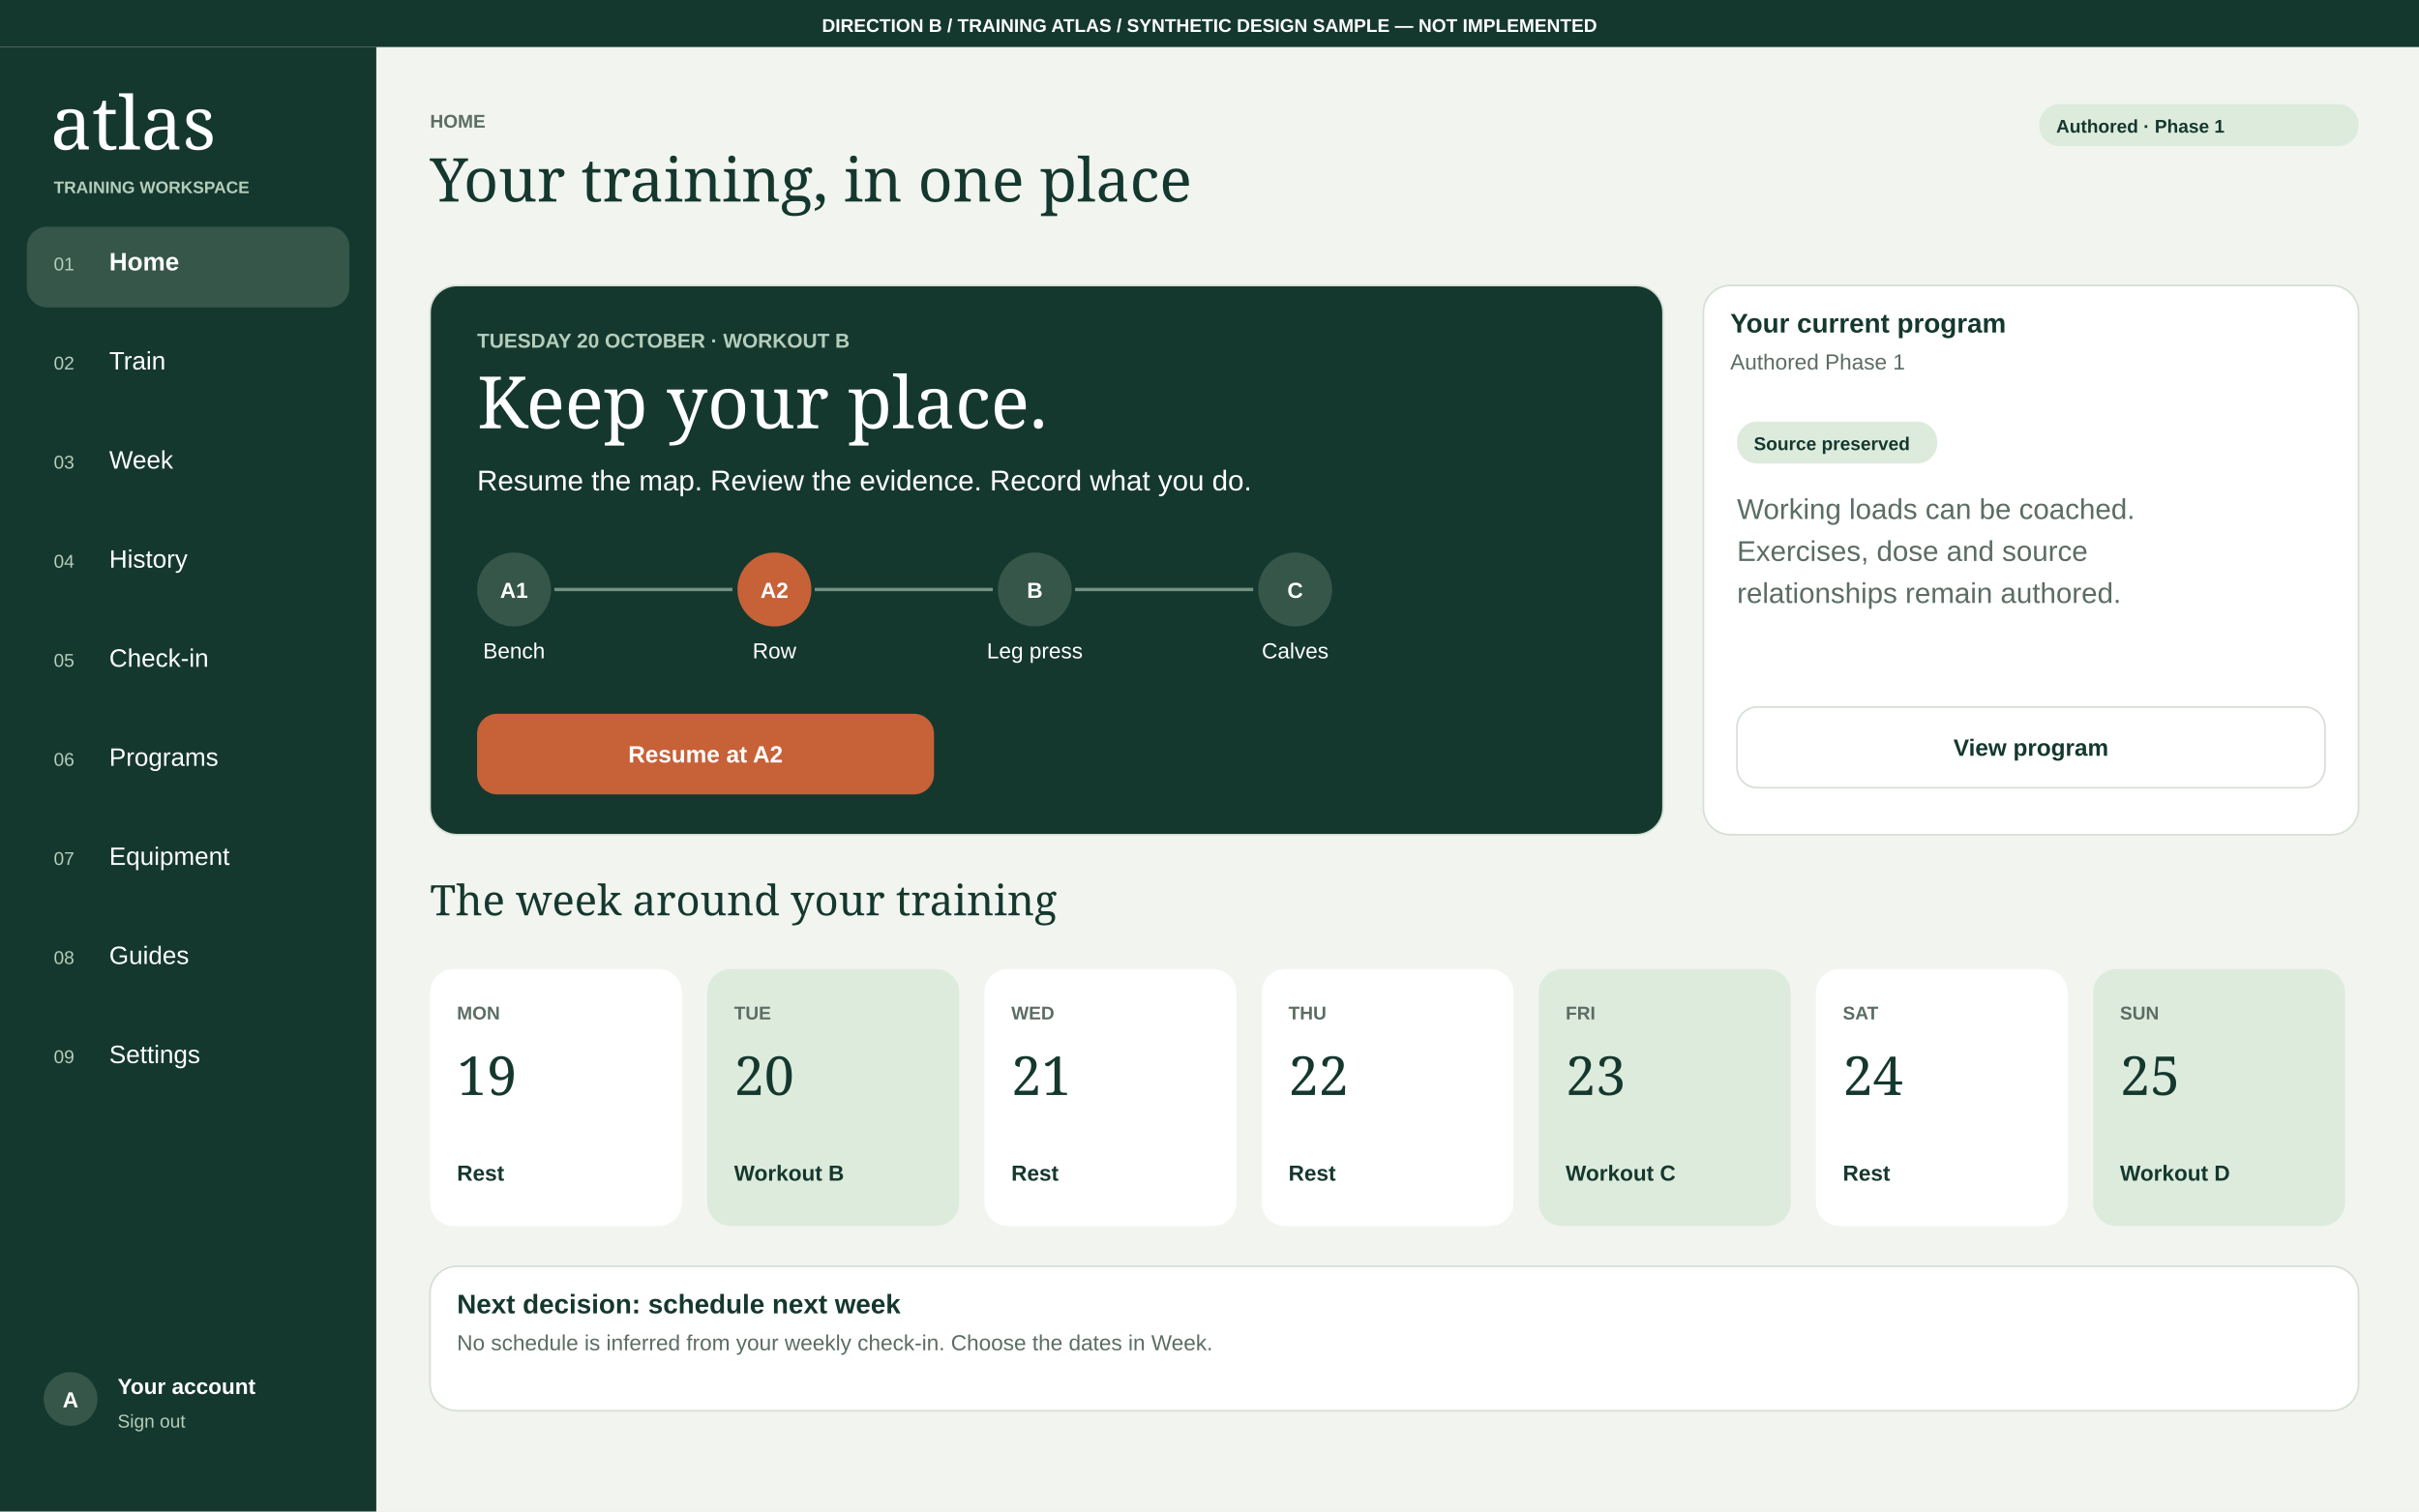
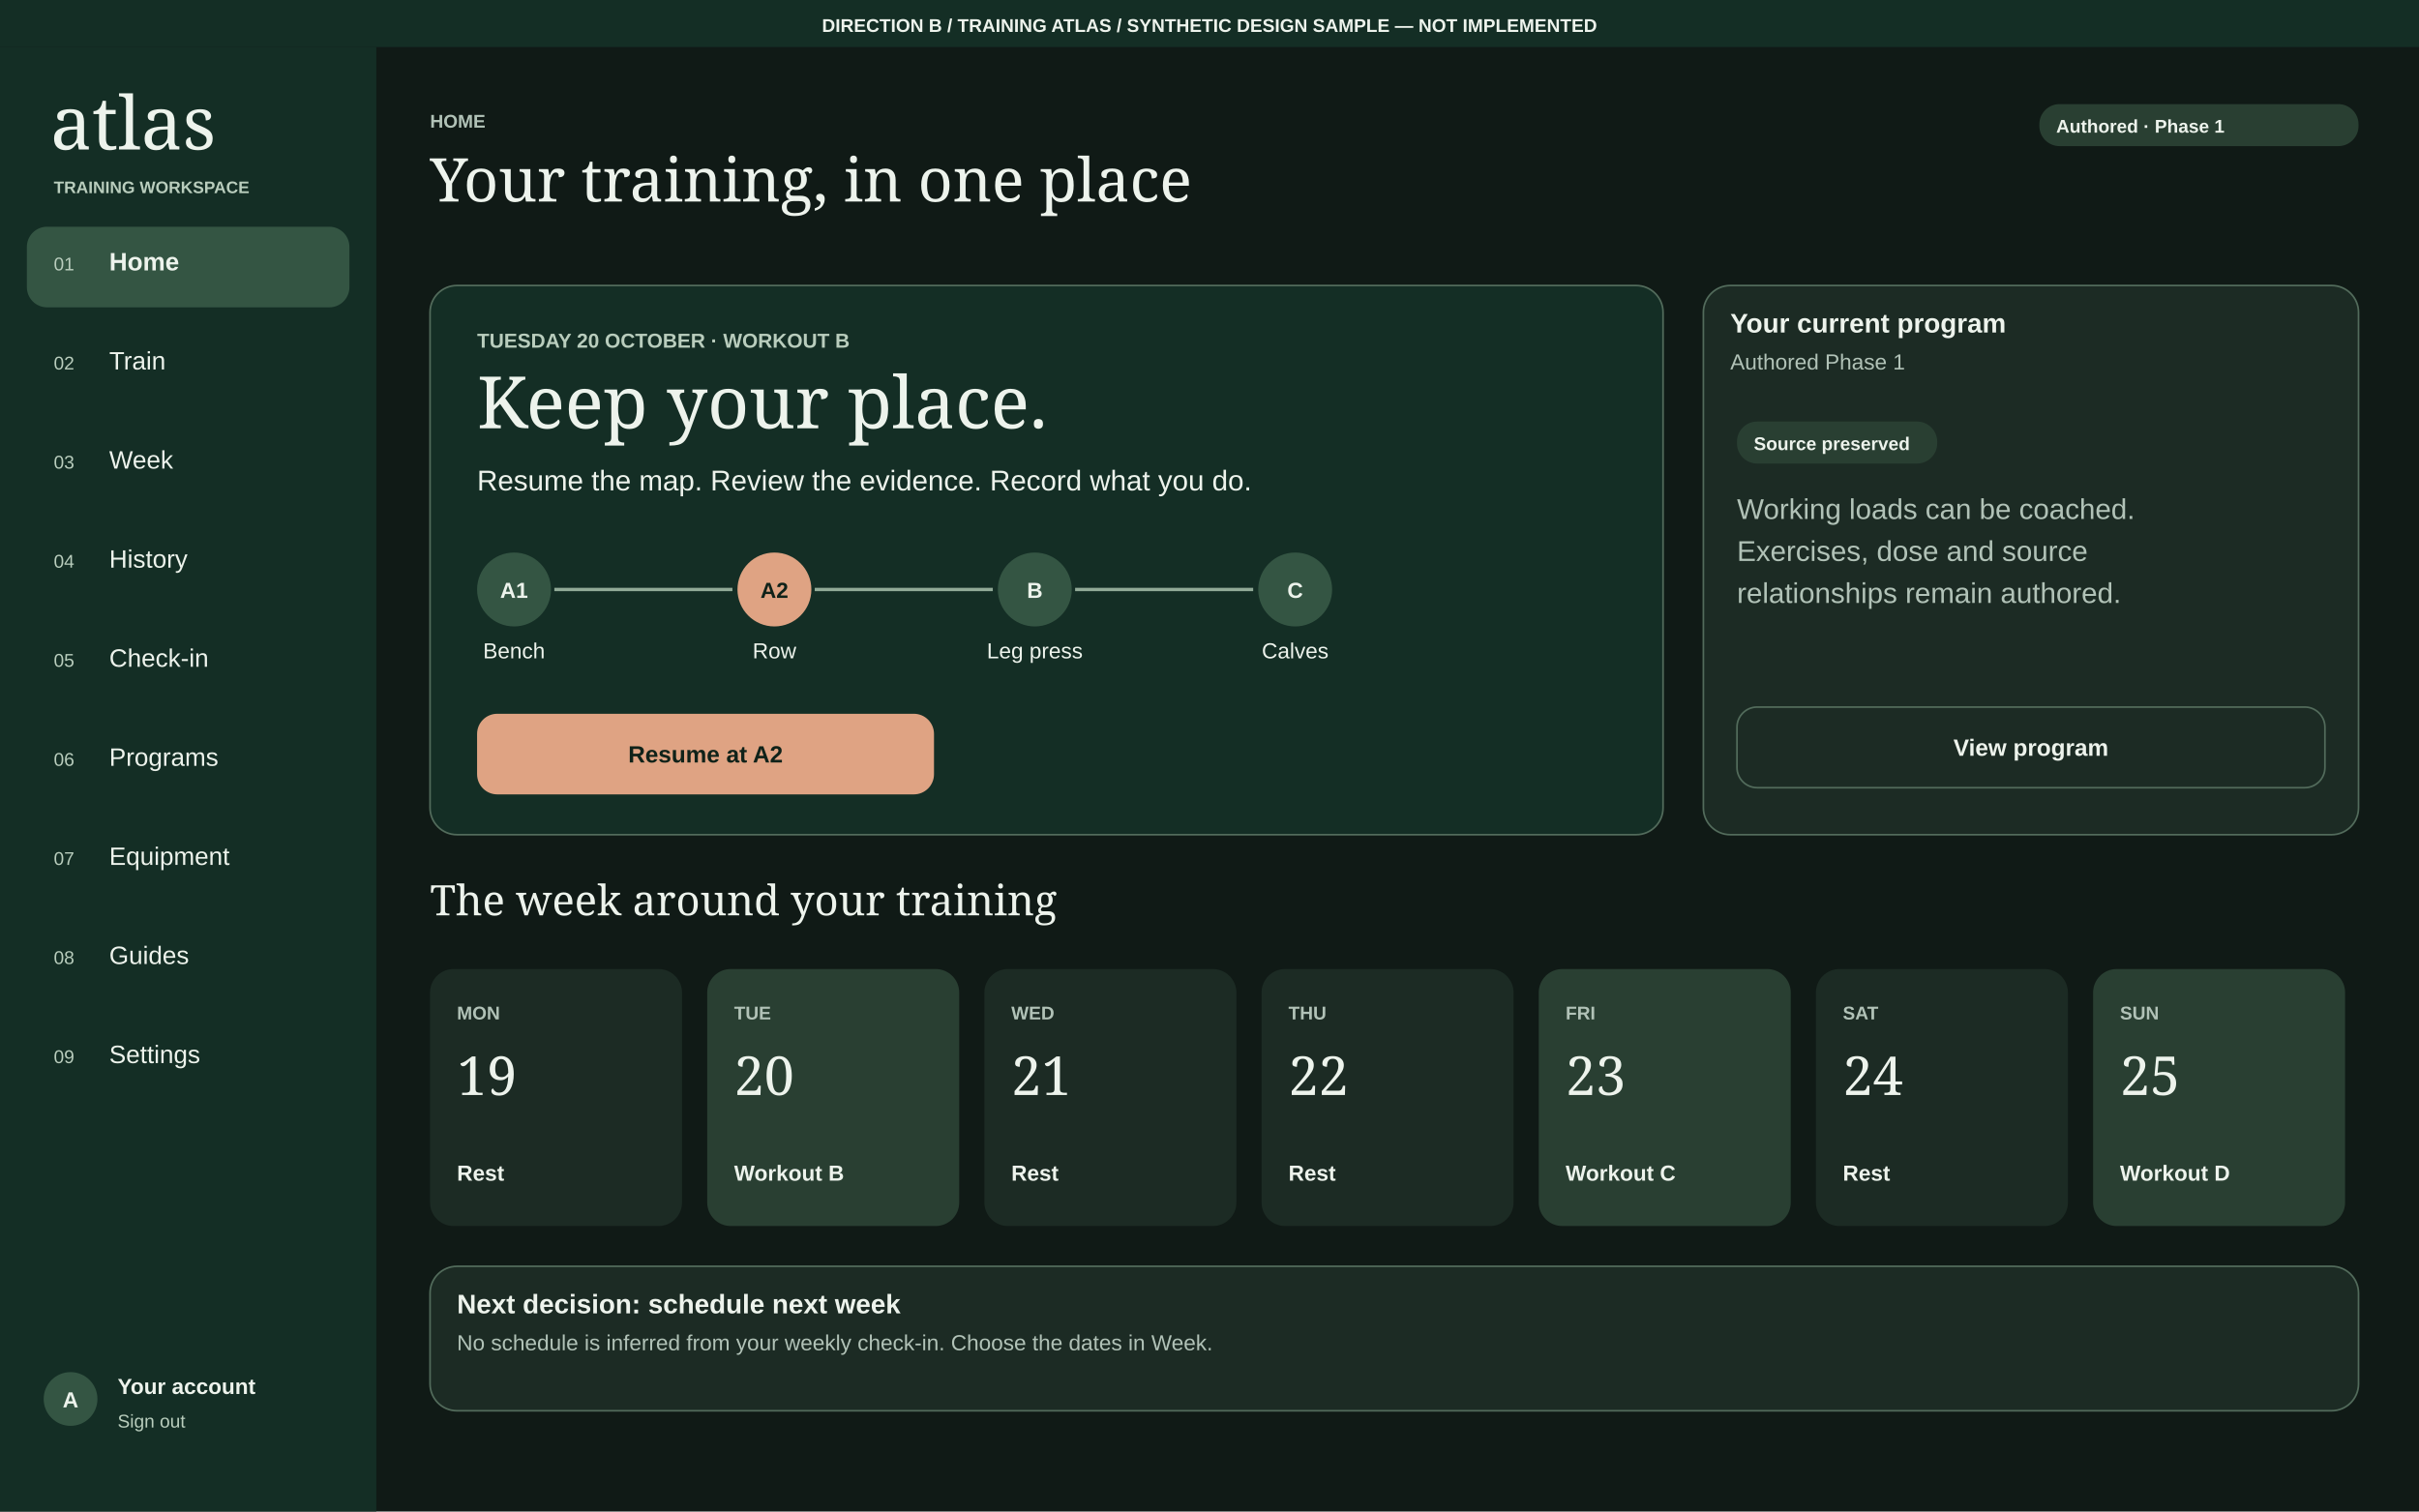
<svg xmlns="http://www.w3.org/2000/svg" width="1440" height="900" viewBox="0 0 1440 900" role="img" aria-labelledby="title desc">
-   <rect width="1440" height="900" fill="#F1F4EF" />
-   <rect x="0" y="0" width="1440" height="28" rx="0" fill="#15382E" />
-   <text x="720" y="19" fill="#FFFFFF" font-family="IBM Plex Sans,Arial,Helvetica,sans-serif" font-size="11" font-weight="600" text-anchor="middle">DIRECTION B  /  TRAINING ATLAS  /  SYNTHETIC DESIGN SAMPLE — NOT IMPLEMENTED</text>
-   <rect x="0" y="28" width="224" height="872" rx="0" fill="#15382E" />
-   <text x="30" y="89" fill="#FFFFFF" font-family="Libre Baskerville,Georgia,serif" font-size="44" font-weight="400" text-anchor="start">atlas</text>
-   <text x="32" y="115" fill="#B5CDBB" font-family="IBM Plex Sans,Arial,Helvetica,sans-serif" font-size="10" font-weight="600" text-anchor="start">TRAINING WORKSPACE</text>
-   <rect x="16" y="135" width="192" height="48" rx="12" fill="#355649" />
-   <text x="32" y="161" fill="#B5CDBB" font-family="IBM Plex Sans,Arial,Helvetica,sans-serif" font-size="11" font-weight="400" text-anchor="start">01</text>
-   <text x="65" y="161" fill="#FFFFFF" font-family="IBM Plex Sans,Arial,Helvetica,sans-serif" font-size="15" font-weight="600" text-anchor="start">Home</text>
-   <text x="32" y="220" fill="#B5CDBB" font-family="IBM Plex Sans,Arial,Helvetica,sans-serif" font-size="11" font-weight="400" text-anchor="start">02</text>
-   <text x="65" y="220" fill="#FFFFFF" font-family="IBM Plex Sans,Arial,Helvetica,sans-serif" font-size="15" font-weight="400" text-anchor="start">Train</text>
-   <text x="32" y="279" fill="#B5CDBB" font-family="IBM Plex Sans,Arial,Helvetica,sans-serif" font-size="11" font-weight="400" text-anchor="start">03</text>
-   <text x="65" y="279" fill="#FFFFFF" font-family="IBM Plex Sans,Arial,Helvetica,sans-serif" font-size="15" font-weight="400" text-anchor="start">Week</text>
-   <text x="32" y="338" fill="#B5CDBB" font-family="IBM Plex Sans,Arial,Helvetica,sans-serif" font-size="11" font-weight="400" text-anchor="start">04</text>
-   <text x="65" y="338" fill="#FFFFFF" font-family="IBM Plex Sans,Arial,Helvetica,sans-serif" font-size="15" font-weight="400" text-anchor="start">History</text>
-   <text x="32" y="397" fill="#B5CDBB" font-family="IBM Plex Sans,Arial,Helvetica,sans-serif" font-size="11" font-weight="400" text-anchor="start">05</text>
-   <text x="65" y="397" fill="#FFFFFF" font-family="IBM Plex Sans,Arial,Helvetica,sans-serif" font-size="15" font-weight="400" text-anchor="start">Check-in</text>
-   <text x="32" y="456" fill="#B5CDBB" font-family="IBM Plex Sans,Arial,Helvetica,sans-serif" font-size="11" font-weight="400" text-anchor="start">06</text>
-   <text x="65" y="456" fill="#FFFFFF" font-family="IBM Plex Sans,Arial,Helvetica,sans-serif" font-size="15" font-weight="400" text-anchor="start">Programs</text>
-   <text x="32" y="515" fill="#B5CDBB" font-family="IBM Plex Sans,Arial,Helvetica,sans-serif" font-size="11" font-weight="400" text-anchor="start">07</text>
-   <text x="65" y="515" fill="#FFFFFF" font-family="IBM Plex Sans,Arial,Helvetica,sans-serif" font-size="15" font-weight="400" text-anchor="start">Equipment</text>
-   <text x="32" y="574" fill="#B5CDBB" font-family="IBM Plex Sans,Arial,Helvetica,sans-serif" font-size="11" font-weight="400" text-anchor="start">08</text>
-   <text x="65" y="574" fill="#FFFFFF" font-family="IBM Plex Sans,Arial,Helvetica,sans-serif" font-size="15" font-weight="400" text-anchor="start">Guides</text>
-   <text x="32" y="633" fill="#B5CDBB" font-family="IBM Plex Sans,Arial,Helvetica,sans-serif" font-size="11" font-weight="400" text-anchor="start">09</text>
-   <text x="65" y="633" fill="#FFFFFF" font-family="IBM Plex Sans,Arial,Helvetica,sans-serif" font-size="15" font-weight="400" text-anchor="start">Settings</text>
-   <circle cx="42" cy="833" r="16" fill="#355649" />
-   <text x="42" y="838" fill="#FFFFFF" font-family="IBM Plex Sans,Arial,Helvetica,sans-serif" font-size="13" font-weight="600" text-anchor="middle">A</text>
-   <text x="70" y="830" fill="#FFFFFF" font-family="IBM Plex Sans,Arial,Helvetica,sans-serif" font-size="13" font-weight="600" text-anchor="start">Your account</text>
-   <text x="70" y="850" fill="#B5CDBB" font-family="IBM Plex Sans,Arial,Helvetica,sans-serif" font-size="11" font-weight="400" text-anchor="start">Sign out</text>
-   <text x="256" y="76" fill="#5B6D63" font-family="IBM Plex Sans,Arial,Helvetica,sans-serif" font-size="11" font-weight="600" text-anchor="start">HOME</text>
-   <text x="256" y="120" fill="#15382E" font-family="Libre Baskerville,Georgia,serif" font-size="36" font-weight="400" text-anchor="start">Your training, in one place</text>
-   <rect x="1214" y="62" width="190" height="25" rx="12" fill="#DDEBDD" />
-   <text x="1224" y="79" fill="#15382E" font-family="IBM Plex Sans,Arial,Helvetica,sans-serif" font-size="11" font-weight="600" text-anchor="start">Authored · Phase 1</text>
-   <rect x="256" y="170" width="734" height="327" rx="16" fill="#15382E" stroke="#D6DFD5" />
-   <text x="284" y="207" fill="#B5CDBB" font-family="IBM Plex Sans,Arial,Helvetica,sans-serif" font-size="12" font-weight="600" text-anchor="start">TUESDAY 20 OCTOBER · WORKOUT B</text>
-   <text x="284" y="255" fill="#FFFFFF" font-family="Libre Baskerville,Georgia,serif" font-size="43" font-weight="400" text-anchor="start">Keep your place.</text>
-   <text x="284" y="292" fill="#FFFFFF" font-family="IBM Plex Sans,Arial,Helvetica,sans-serif" font-size="17" font-weight="400" text-anchor="start">Resume the map. Review the evidence. Record what you do.</text>
-   <circle cx="306" cy="351" r="22" fill="#355649" />
-   <text x="306" y="356" fill="#FFFFFF" font-family="IBM Plex Sans,Arial,Helvetica,sans-serif" font-size="13" font-weight="600" text-anchor="middle">A1</text>
-   <text x="306" y="392" fill="#FFFFFF" font-family="IBM Plex Sans,Arial,Helvetica,sans-serif" font-size="13" font-weight="500" text-anchor="middle">Bench</text>
-   <path d="M330 351 L436 351" stroke="#739080" stroke-width="2" fill="none" />
-   <circle cx="461" cy="351" r="22" fill="#C76138" />
-   <text x="461" y="356" fill="#FFFFFF" font-family="IBM Plex Sans,Arial,Helvetica,sans-serif" font-size="13" font-weight="600" text-anchor="middle">A2</text>
-   <text x="461" y="392" fill="#FFFFFF" font-family="IBM Plex Sans,Arial,Helvetica,sans-serif" font-size="13" font-weight="500" text-anchor="middle">Row</text>
-   <path d="M485 351 L591 351" stroke="#739080" stroke-width="2" fill="none" />
-   <circle cx="616" cy="351" r="22" fill="#355649" />
-   <text x="616" y="356" fill="#FFFFFF" font-family="IBM Plex Sans,Arial,Helvetica,sans-serif" font-size="13" font-weight="600" text-anchor="middle">B</text>
-   <text x="616" y="392" fill="#FFFFFF" font-family="IBM Plex Sans,Arial,Helvetica,sans-serif" font-size="13" font-weight="500" text-anchor="middle">Leg press</text>
-   <path d="M640 351 L746 351" stroke="#739080" stroke-width="2" fill="none" />
-   <circle cx="771" cy="351" r="22" fill="#355649" />
-   <text x="771" y="356" fill="#FFFFFF" font-family="IBM Plex Sans,Arial,Helvetica,sans-serif" font-size="13" font-weight="600" text-anchor="middle">C</text>
-   <text x="771" y="392" fill="#FFFFFF" font-family="IBM Plex Sans,Arial,Helvetica,sans-serif" font-size="13" font-weight="500" text-anchor="middle">Calves</text>
-   <rect x="284" y="425" width="272" height="48" rx="12" fill="#C76138" />
-   <text x="420.0" y="454.0" fill="#FFFFFF" font-family="IBM Plex Sans,Arial,Helvetica,sans-serif" font-size="14" font-weight="600" text-anchor="middle">Resume at A2</text>
-   <rect x="1014" y="170" width="390" height="327" rx="16" fill="#FFFFFF" stroke="#D6DFD5" />
-   <text x="1030" y="198" fill="#15382E" font-family="IBM Plex Sans,Arial,Helvetica,sans-serif" font-size="16" font-weight="600" text-anchor="start">Your current program</text>
-   <text x="1030" y="220" fill="#5B6D63" font-family="IBM Plex Sans,Arial,Helvetica,sans-serif" font-size="13" font-weight="400" text-anchor="start">Authored Phase 1</text>
-   <rect x="1034" y="251" width="119.2" height="25" rx="12" fill="#DDEBDD" />
-   <text x="1044" y="268" fill="#15382E" font-family="IBM Plex Sans,Arial,Helvetica,sans-serif" font-size="11" font-weight="600" text-anchor="start">Source preserved</text>
-   <text x="1034" y="309" fill="#5B6D63" font-family="IBM Plex Sans,Arial,Helvetica,sans-serif" font-size="17" font-weight="400" text-anchor="start">Working loads can be coached.</text>
-   <text x="1034" y="334" fill="#5B6D63" font-family="IBM Plex Sans,Arial,Helvetica,sans-serif" font-size="17" font-weight="400" text-anchor="start">Exercises, dose and source</text>
-   <text x="1034" y="359" fill="#5B6D63" font-family="IBM Plex Sans,Arial,Helvetica,sans-serif" font-size="17" font-weight="400" text-anchor="start">relationships remain authored.</text>
-   <rect x="1034" y="421" width="350" height="48" rx="12" fill="#FFFFFF" stroke="#D6DFD5" />
-   <text x="1209.0" y="450.0" fill="#15382E" font-family="IBM Plex Sans,Arial,Helvetica,sans-serif" font-size="14" font-weight="600" text-anchor="middle">View program</text>
-   <text x="256" y="545" fill="#15382E" font-family="Libre Baskerville,Georgia,serif" font-size="25" font-weight="400" text-anchor="start">The week around your training</text>
-   <rect x="256" y="577" width="150" height="153" rx="14" fill="#FFFFFF" />
-   <text x="272" y="607" fill="#5B6D63" font-family="IBM Plex Sans,Arial,Helvetica,sans-serif" font-size="11" font-weight="600" text-anchor="start">MON</text>
-   <text x="272" y="652" fill="#15382E" font-family="Libre Baskerville,Georgia,serif" font-size="32" font-weight="400" text-anchor="start">19</text>
-   <text x="272" y="703" fill="#15382E" font-family="IBM Plex Sans,Arial,Helvetica,sans-serif" font-size="13" font-weight="600" text-anchor="start">Rest</text>
-   <rect x="421" y="577" width="150" height="153" rx="14" fill="#DDEBDD" />
-   <text x="437" y="607" fill="#5B6D63" font-family="IBM Plex Sans,Arial,Helvetica,sans-serif" font-size="11" font-weight="600" text-anchor="start">TUE</text>
-   <text x="437" y="652" fill="#15382E" font-family="Libre Baskerville,Georgia,serif" font-size="32" font-weight="400" text-anchor="start">20</text>
-   <text x="437" y="703" fill="#15382E" font-family="IBM Plex Sans,Arial,Helvetica,sans-serif" font-size="13" font-weight="600" text-anchor="start">Workout B</text>
-   <rect x="586" y="577" width="150" height="153" rx="14" fill="#FFFFFF" />
-   <text x="602" y="607" fill="#5B6D63" font-family="IBM Plex Sans,Arial,Helvetica,sans-serif" font-size="11" font-weight="600" text-anchor="start">WED</text>
-   <text x="602" y="652" fill="#15382E" font-family="Libre Baskerville,Georgia,serif" font-size="32" font-weight="400" text-anchor="start">21</text>
-   <text x="602" y="703" fill="#15382E" font-family="IBM Plex Sans,Arial,Helvetica,sans-serif" font-size="13" font-weight="600" text-anchor="start">Rest</text>
-   <rect x="751" y="577" width="150" height="153" rx="14" fill="#FFFFFF" />
-   <text x="767" y="607" fill="#5B6D63" font-family="IBM Plex Sans,Arial,Helvetica,sans-serif" font-size="11" font-weight="600" text-anchor="start">THU</text>
-   <text x="767" y="652" fill="#15382E" font-family="Libre Baskerville,Georgia,serif" font-size="32" font-weight="400" text-anchor="start">22</text>
-   <text x="767" y="703" fill="#15382E" font-family="IBM Plex Sans,Arial,Helvetica,sans-serif" font-size="13" font-weight="600" text-anchor="start">Rest</text>
-   <rect x="916" y="577" width="150" height="153" rx="14" fill="#DDEBDD" />
-   <text x="932" y="607" fill="#5B6D63" font-family="IBM Plex Sans,Arial,Helvetica,sans-serif" font-size="11" font-weight="600" text-anchor="start">FRI</text>
-   <text x="932" y="652" fill="#15382E" font-family="Libre Baskerville,Georgia,serif" font-size="32" font-weight="400" text-anchor="start">23</text>
-   <text x="932" y="703" fill="#15382E" font-family="IBM Plex Sans,Arial,Helvetica,sans-serif" font-size="13" font-weight="600" text-anchor="start">Workout C</text>
-   <rect x="1081" y="577" width="150" height="153" rx="14" fill="#FFFFFF" />
-   <text x="1097" y="607" fill="#5B6D63" font-family="IBM Plex Sans,Arial,Helvetica,sans-serif" font-size="11" font-weight="600" text-anchor="start">SAT</text>
-   <text x="1097" y="652" fill="#15382E" font-family="Libre Baskerville,Georgia,serif" font-size="32" font-weight="400" text-anchor="start">24</text>
-   <text x="1097" y="703" fill="#15382E" font-family="IBM Plex Sans,Arial,Helvetica,sans-serif" font-size="13" font-weight="600" text-anchor="start">Rest</text>
-   <rect x="1246" y="577" width="150" height="153" rx="14" fill="#DDEBDD" />
-   <text x="1262" y="607" fill="#5B6D63" font-family="IBM Plex Sans,Arial,Helvetica,sans-serif" font-size="11" font-weight="600" text-anchor="start">SUN</text>
-   <text x="1262" y="652" fill="#15382E" font-family="Libre Baskerville,Georgia,serif" font-size="32" font-weight="400" text-anchor="start">25</text>
-   <text x="1262" y="703" fill="#15382E" font-family="IBM Plex Sans,Arial,Helvetica,sans-serif" font-size="13" font-weight="600" text-anchor="start">Workout D</text>
-   <rect x="256" y="754" width="1148" height="86" rx="16" fill="#FFFFFF" stroke="#D6DFD5" />
-   <text x="272" y="782" fill="#15382E" font-family="IBM Plex Sans,Arial,Helvetica,sans-serif" font-size="16" font-weight="600" text-anchor="start">Next decision: schedule next week</text>
-   <text x="272" y="804" fill="#5B6D63" font-family="IBM Plex Sans,Arial,Helvetica,sans-serif" font-size="13" font-weight="400" text-anchor="start">No schedule is inferred from your weekly check-in. Choose the dates in Week.</text>
+   <rect width="1440" height="900" fill="#101A16" />
+   <rect x="0" y="0" width="1440" height="28" rx="0" fill="#142E25" />
+   <text x="720" y="19" fill="#EDF3EC" font-family="IBM Plex Sans,Arial,Helvetica,sans-serif" font-size="11" font-weight="600" text-anchor="middle">DIRECTION B  /  TRAINING ATLAS  /  SYNTHETIC DESIGN SAMPLE — NOT IMPLEMENTED</text>
+   <rect x="0" y="28" width="224" height="872" rx="0" fill="#142E25" />
+   <text x="30" y="89" fill="#EDF3EC" font-family="Libre Baskerville,Georgia,serif" font-size="44" font-weight="400" text-anchor="start">atlas</text>
+   <text x="32" y="115" fill="#B9CDBD" font-family="IBM Plex Sans,Arial,Helvetica,sans-serif" font-size="10" font-weight="600" text-anchor="start">TRAINING WORKSPACE</text>
+   <rect x="16" y="135" width="192" height="48" rx="12" fill="#345543" />
+   <text x="32" y="161" fill="#B9CDBD" font-family="IBM Plex Sans,Arial,Helvetica,sans-serif" font-size="11" font-weight="400" text-anchor="start">01</text>
+   <text x="65" y="161" fill="#EDF3EC" font-family="IBM Plex Sans,Arial,Helvetica,sans-serif" font-size="15" font-weight="600" text-anchor="start">Home</text>
+   <text x="32" y="220" fill="#B9CDBD" font-family="IBM Plex Sans,Arial,Helvetica,sans-serif" font-size="11" font-weight="400" text-anchor="start">02</text>
+   <text x="65" y="220" fill="#EDF3EC" font-family="IBM Plex Sans,Arial,Helvetica,sans-serif" font-size="15" font-weight="400" text-anchor="start">Train</text>
+   <text x="32" y="279" fill="#B9CDBD" font-family="IBM Plex Sans,Arial,Helvetica,sans-serif" font-size="11" font-weight="400" text-anchor="start">03</text>
+   <text x="65" y="279" fill="#EDF3EC" font-family="IBM Plex Sans,Arial,Helvetica,sans-serif" font-size="15" font-weight="400" text-anchor="start">Week</text>
+   <text x="32" y="338" fill="#B9CDBD" font-family="IBM Plex Sans,Arial,Helvetica,sans-serif" font-size="11" font-weight="400" text-anchor="start">04</text>
+   <text x="65" y="338" fill="#EDF3EC" font-family="IBM Plex Sans,Arial,Helvetica,sans-serif" font-size="15" font-weight="400" text-anchor="start">History</text>
+   <text x="32" y="397" fill="#B9CDBD" font-family="IBM Plex Sans,Arial,Helvetica,sans-serif" font-size="11" font-weight="400" text-anchor="start">05</text>
+   <text x="65" y="397" fill="#EDF3EC" font-family="IBM Plex Sans,Arial,Helvetica,sans-serif" font-size="15" font-weight="400" text-anchor="start">Check-in</text>
+   <text x="32" y="456" fill="#B9CDBD" font-family="IBM Plex Sans,Arial,Helvetica,sans-serif" font-size="11" font-weight="400" text-anchor="start">06</text>
+   <text x="65" y="456" fill="#EDF3EC" font-family="IBM Plex Sans,Arial,Helvetica,sans-serif" font-size="15" font-weight="400" text-anchor="start">Programs</text>
+   <text x="32" y="515" fill="#B9CDBD" font-family="IBM Plex Sans,Arial,Helvetica,sans-serif" font-size="11" font-weight="400" text-anchor="start">07</text>
+   <text x="65" y="515" fill="#EDF3EC" font-family="IBM Plex Sans,Arial,Helvetica,sans-serif" font-size="15" font-weight="400" text-anchor="start">Equipment</text>
+   <text x="32" y="574" fill="#B9CDBD" font-family="IBM Plex Sans,Arial,Helvetica,sans-serif" font-size="11" font-weight="400" text-anchor="start">08</text>
+   <text x="65" y="574" fill="#EDF3EC" font-family="IBM Plex Sans,Arial,Helvetica,sans-serif" font-size="15" font-weight="400" text-anchor="start">Guides</text>
+   <text x="32" y="633" fill="#B9CDBD" font-family="IBM Plex Sans,Arial,Helvetica,sans-serif" font-size="11" font-weight="400" text-anchor="start">09</text>
+   <text x="65" y="633" fill="#EDF3EC" font-family="IBM Plex Sans,Arial,Helvetica,sans-serif" font-size="15" font-weight="400" text-anchor="start">Settings</text>
+   <circle cx="42" cy="833" r="16" fill="#345543" />
+   <text x="42" y="838" fill="#EDF3EC" font-family="IBM Plex Sans,Arial,Helvetica,sans-serif" font-size="13" font-weight="600" text-anchor="middle">A</text>
+   <text x="70" y="830" fill="#EDF3EC" font-family="IBM Plex Sans,Arial,Helvetica,sans-serif" font-size="13" font-weight="600" text-anchor="start">Your account</text>
+   <text x="70" y="850" fill="#B9CDBD" font-family="IBM Plex Sans,Arial,Helvetica,sans-serif" font-size="11" font-weight="400" text-anchor="start">Sign out</text>
+   <text x="256" y="76" fill="#B1C2B7" font-family="IBM Plex Sans,Arial,Helvetica,sans-serif" font-size="11" font-weight="600" text-anchor="start">HOME</text>
+   <text x="256" y="120" fill="#EDF3EC" font-family="Libre Baskerville,Georgia,serif" font-size="36" font-weight="400" text-anchor="start">Your training, in one place</text>
+   <rect x="1214" y="62" width="190" height="25" rx="12" fill="#293F32" />
+   <text x="1224" y="79" fill="#EDF3EC" font-family="IBM Plex Sans,Arial,Helvetica,sans-serif" font-size="11" font-weight="600" text-anchor="start">Authored · Phase 1</text>
+   <rect x="256" y="170" width="734" height="327" rx="16" fill="#142E25" stroke="#526B5B" />
+   <text x="284" y="207" fill="#B9CDBD" font-family="IBM Plex Sans,Arial,Helvetica,sans-serif" font-size="12" font-weight="600" text-anchor="start">TUESDAY 20 OCTOBER · WORKOUT B</text>
+   <text x="284" y="255" fill="#EDF3EC" font-family="Libre Baskerville,Georgia,serif" font-size="43" font-weight="400" text-anchor="start">Keep your place.</text>
+   <text x="284" y="292" fill="#EDF3EC" font-family="IBM Plex Sans,Arial,Helvetica,sans-serif" font-size="17" font-weight="400" text-anchor="start">Resume the map. Review the evidence. Record what you do.</text>
+   <circle cx="306" cy="351" r="22" fill="#345543" />
+   <text x="306" y="356" fill="#EDF3EC" font-family="IBM Plex Sans,Arial,Helvetica,sans-serif" font-size="13" font-weight="600" text-anchor="middle">A1</text>
+   <text x="306" y="392" fill="#EDF3EC" font-family="IBM Plex Sans,Arial,Helvetica,sans-serif" font-size="13" font-weight="500" text-anchor="middle">Bench</text>
+   <path d="M330 351 L436 351" stroke="#91AA97" stroke-width="2" fill="none" />
+   <circle cx="461" cy="351" r="22" fill="#DFA383" />
+   <text x="461" y="356" fill="#102219" font-family="IBM Plex Sans,Arial,Helvetica,sans-serif" font-size="13" font-weight="600" text-anchor="middle">A2</text>
+   <text x="461" y="392" fill="#EDF3EC" font-family="IBM Plex Sans,Arial,Helvetica,sans-serif" font-size="13" font-weight="500" text-anchor="middle">Row</text>
+   <path d="M485 351 L591 351" stroke="#91AA97" stroke-width="2" fill="none" />
+   <circle cx="616" cy="351" r="22" fill="#345543" />
+   <text x="616" y="356" fill="#EDF3EC" font-family="IBM Plex Sans,Arial,Helvetica,sans-serif" font-size="13" font-weight="600" text-anchor="middle">B</text>
+   <text x="616" y="392" fill="#EDF3EC" font-family="IBM Plex Sans,Arial,Helvetica,sans-serif" font-size="13" font-weight="500" text-anchor="middle">Leg press</text>
+   <path d="M640 351 L746 351" stroke="#91AA97" stroke-width="2" fill="none" />
+   <circle cx="771" cy="351" r="22" fill="#345543" />
+   <text x="771" y="356" fill="#EDF3EC" font-family="IBM Plex Sans,Arial,Helvetica,sans-serif" font-size="13" font-weight="600" text-anchor="middle">C</text>
+   <text x="771" y="392" fill="#EDF3EC" font-family="IBM Plex Sans,Arial,Helvetica,sans-serif" font-size="13" font-weight="500" text-anchor="middle">Calves</text>
+   <rect x="284" y="425" width="272" height="48" rx="12" fill="#DFA383" />
+   <text x="420.0" y="454.0" fill="#102219" font-family="IBM Plex Sans,Arial,Helvetica,sans-serif" font-size="14" font-weight="600" text-anchor="middle">Resume at A2</text>
+   <rect x="1014" y="170" width="390" height="327" rx="16" fill="#1C2B24" stroke="#526B5B" />
+   <text x="1030" y="198" fill="#EDF3EC" font-family="IBM Plex Sans,Arial,Helvetica,sans-serif" font-size="16" font-weight="600" text-anchor="start">Your current program</text>
+   <text x="1030" y="220" fill="#B1C2B7" font-family="IBM Plex Sans,Arial,Helvetica,sans-serif" font-size="13" font-weight="400" text-anchor="start">Authored Phase 1</text>
+   <rect x="1034" y="251" width="119.2" height="25" rx="12" fill="#293F32" />
+   <text x="1044" y="268" fill="#EDF3EC" font-family="IBM Plex Sans,Arial,Helvetica,sans-serif" font-size="11" font-weight="600" text-anchor="start">Source preserved</text>
+   <text x="1034" y="309" fill="#B1C2B7" font-family="IBM Plex Sans,Arial,Helvetica,sans-serif" font-size="17" font-weight="400" text-anchor="start">Working loads can be coached.</text>
+   <text x="1034" y="334" fill="#B1C2B7" font-family="IBM Plex Sans,Arial,Helvetica,sans-serif" font-size="17" font-weight="400" text-anchor="start">Exercises, dose and source</text>
+   <text x="1034" y="359" fill="#B1C2B7" font-family="IBM Plex Sans,Arial,Helvetica,sans-serif" font-size="17" font-weight="400" text-anchor="start">relationships remain authored.</text>
+   <rect x="1034" y="421" width="350" height="48" rx="12" fill="#1C2B24" stroke="#526B5B" />
+   <text x="1209.0" y="450.0" fill="#EDF3EC" font-family="IBM Plex Sans,Arial,Helvetica,sans-serif" font-size="14" font-weight="600" text-anchor="middle">View program</text>
+   <text x="256" y="545" fill="#EDF3EC" font-family="Libre Baskerville,Georgia,serif" font-size="25" font-weight="400" text-anchor="start">The week around your training</text>
+   <rect x="256" y="577" width="150" height="153" rx="14" fill="#1C2B24" />
+   <text x="272" y="607" fill="#B1C2B7" font-family="IBM Plex Sans,Arial,Helvetica,sans-serif" font-size="11" font-weight="600" text-anchor="start">MON</text>
+   <text x="272" y="652" fill="#EDF3EC" font-family="Libre Baskerville,Georgia,serif" font-size="32" font-weight="400" text-anchor="start">19</text>
+   <text x="272" y="703" fill="#EDF3EC" font-family="IBM Plex Sans,Arial,Helvetica,sans-serif" font-size="13" font-weight="600" text-anchor="start">Rest</text>
+   <rect x="421" y="577" width="150" height="153" rx="14" fill="#293F32" />
+   <text x="437" y="607" fill="#B1C2B7" font-family="IBM Plex Sans,Arial,Helvetica,sans-serif" font-size="11" font-weight="600" text-anchor="start">TUE</text>
+   <text x="437" y="652" fill="#EDF3EC" font-family="Libre Baskerville,Georgia,serif" font-size="32" font-weight="400" text-anchor="start">20</text>
+   <text x="437" y="703" fill="#EDF3EC" font-family="IBM Plex Sans,Arial,Helvetica,sans-serif" font-size="13" font-weight="600" text-anchor="start">Workout B</text>
+   <rect x="586" y="577" width="150" height="153" rx="14" fill="#1C2B24" />
+   <text x="602" y="607" fill="#B1C2B7" font-family="IBM Plex Sans,Arial,Helvetica,sans-serif" font-size="11" font-weight="600" text-anchor="start">WED</text>
+   <text x="602" y="652" fill="#EDF3EC" font-family="Libre Baskerville,Georgia,serif" font-size="32" font-weight="400" text-anchor="start">21</text>
+   <text x="602" y="703" fill="#EDF3EC" font-family="IBM Plex Sans,Arial,Helvetica,sans-serif" font-size="13" font-weight="600" text-anchor="start">Rest</text>
+   <rect x="751" y="577" width="150" height="153" rx="14" fill="#1C2B24" />
+   <text x="767" y="607" fill="#B1C2B7" font-family="IBM Plex Sans,Arial,Helvetica,sans-serif" font-size="11" font-weight="600" text-anchor="start">THU</text>
+   <text x="767" y="652" fill="#EDF3EC" font-family="Libre Baskerville,Georgia,serif" font-size="32" font-weight="400" text-anchor="start">22</text>
+   <text x="767" y="703" fill="#EDF3EC" font-family="IBM Plex Sans,Arial,Helvetica,sans-serif" font-size="13" font-weight="600" text-anchor="start">Rest</text>
+   <rect x="916" y="577" width="150" height="153" rx="14" fill="#293F32" />
+   <text x="932" y="607" fill="#B1C2B7" font-family="IBM Plex Sans,Arial,Helvetica,sans-serif" font-size="11" font-weight="600" text-anchor="start">FRI</text>
+   <text x="932" y="652" fill="#EDF3EC" font-family="Libre Baskerville,Georgia,serif" font-size="32" font-weight="400" text-anchor="start">23</text>
+   <text x="932" y="703" fill="#EDF3EC" font-family="IBM Plex Sans,Arial,Helvetica,sans-serif" font-size="13" font-weight="600" text-anchor="start">Workout C</text>
+   <rect x="1081" y="577" width="150" height="153" rx="14" fill="#1C2B24" />
+   <text x="1097" y="607" fill="#B1C2B7" font-family="IBM Plex Sans,Arial,Helvetica,sans-serif" font-size="11" font-weight="600" text-anchor="start">SAT</text>
+   <text x="1097" y="652" fill="#EDF3EC" font-family="Libre Baskerville,Georgia,serif" font-size="32" font-weight="400" text-anchor="start">24</text>
+   <text x="1097" y="703" fill="#EDF3EC" font-family="IBM Plex Sans,Arial,Helvetica,sans-serif" font-size="13" font-weight="600" text-anchor="start">Rest</text>
+   <rect x="1246" y="577" width="150" height="153" rx="14" fill="#293F32" />
+   <text x="1262" y="607" fill="#B1C2B7" font-family="IBM Plex Sans,Arial,Helvetica,sans-serif" font-size="11" font-weight="600" text-anchor="start">SUN</text>
+   <text x="1262" y="652" fill="#EDF3EC" font-family="Libre Baskerville,Georgia,serif" font-size="32" font-weight="400" text-anchor="start">25</text>
+   <text x="1262" y="703" fill="#EDF3EC" font-family="IBM Plex Sans,Arial,Helvetica,sans-serif" font-size="13" font-weight="600" text-anchor="start">Workout D</text>
+   <rect x="256" y="754" width="1148" height="86" rx="16" fill="#1C2B24" stroke="#526B5B" />
+   <text x="272" y="782" fill="#EDF3EC" font-family="IBM Plex Sans,Arial,Helvetica,sans-serif" font-size="16" font-weight="600" text-anchor="start">Next decision: schedule next week</text>
+   <text x="272" y="804" fill="#B1C2B7" font-family="IBM Plex Sans,Arial,Helvetica,sans-serif" font-size="13" font-weight="400" text-anchor="start">No schedule is inferred from your weekly check-in. Choose the dates in Week.</text>
</svg>
